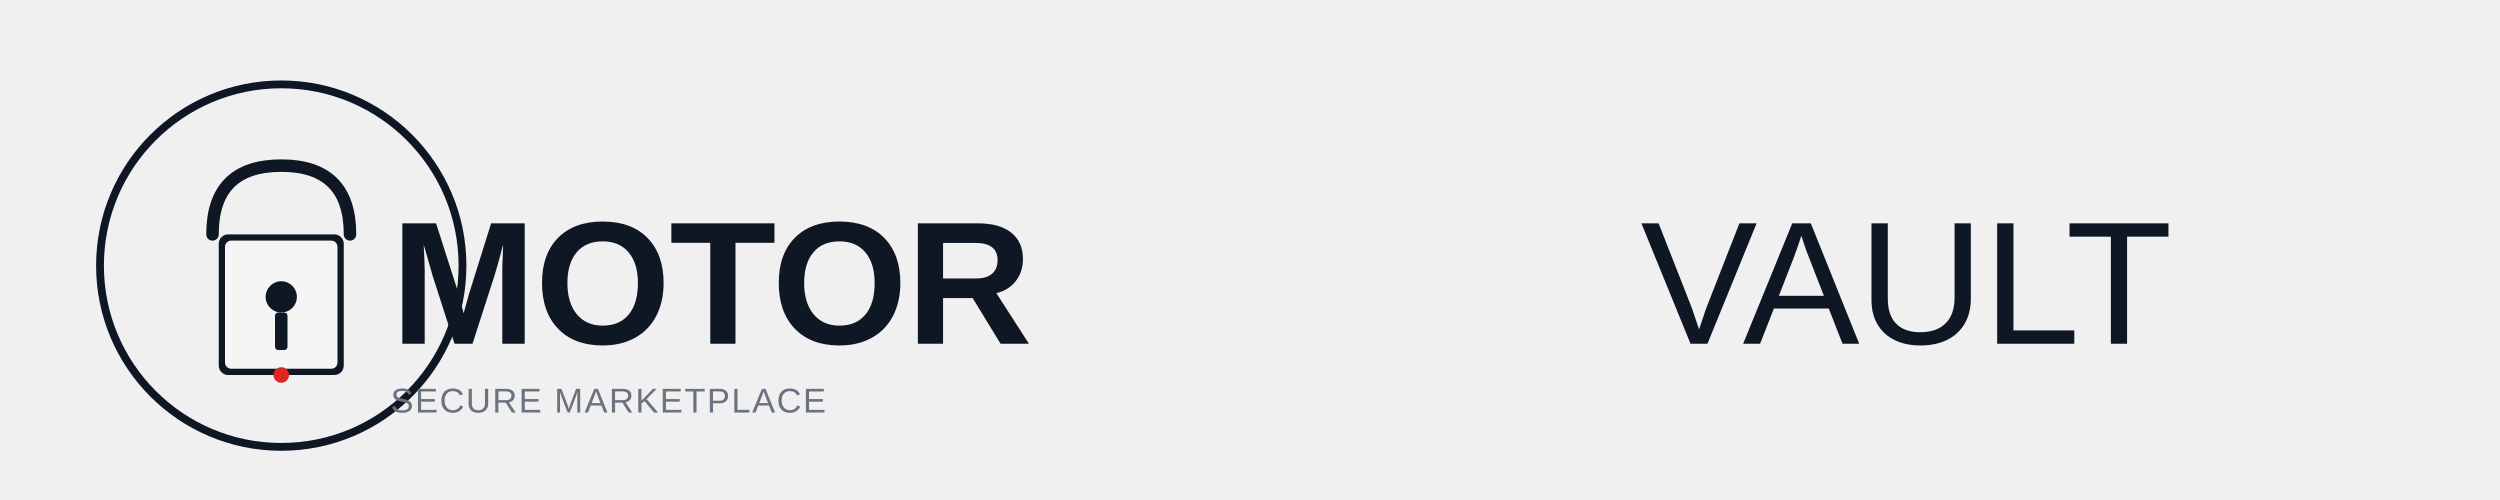
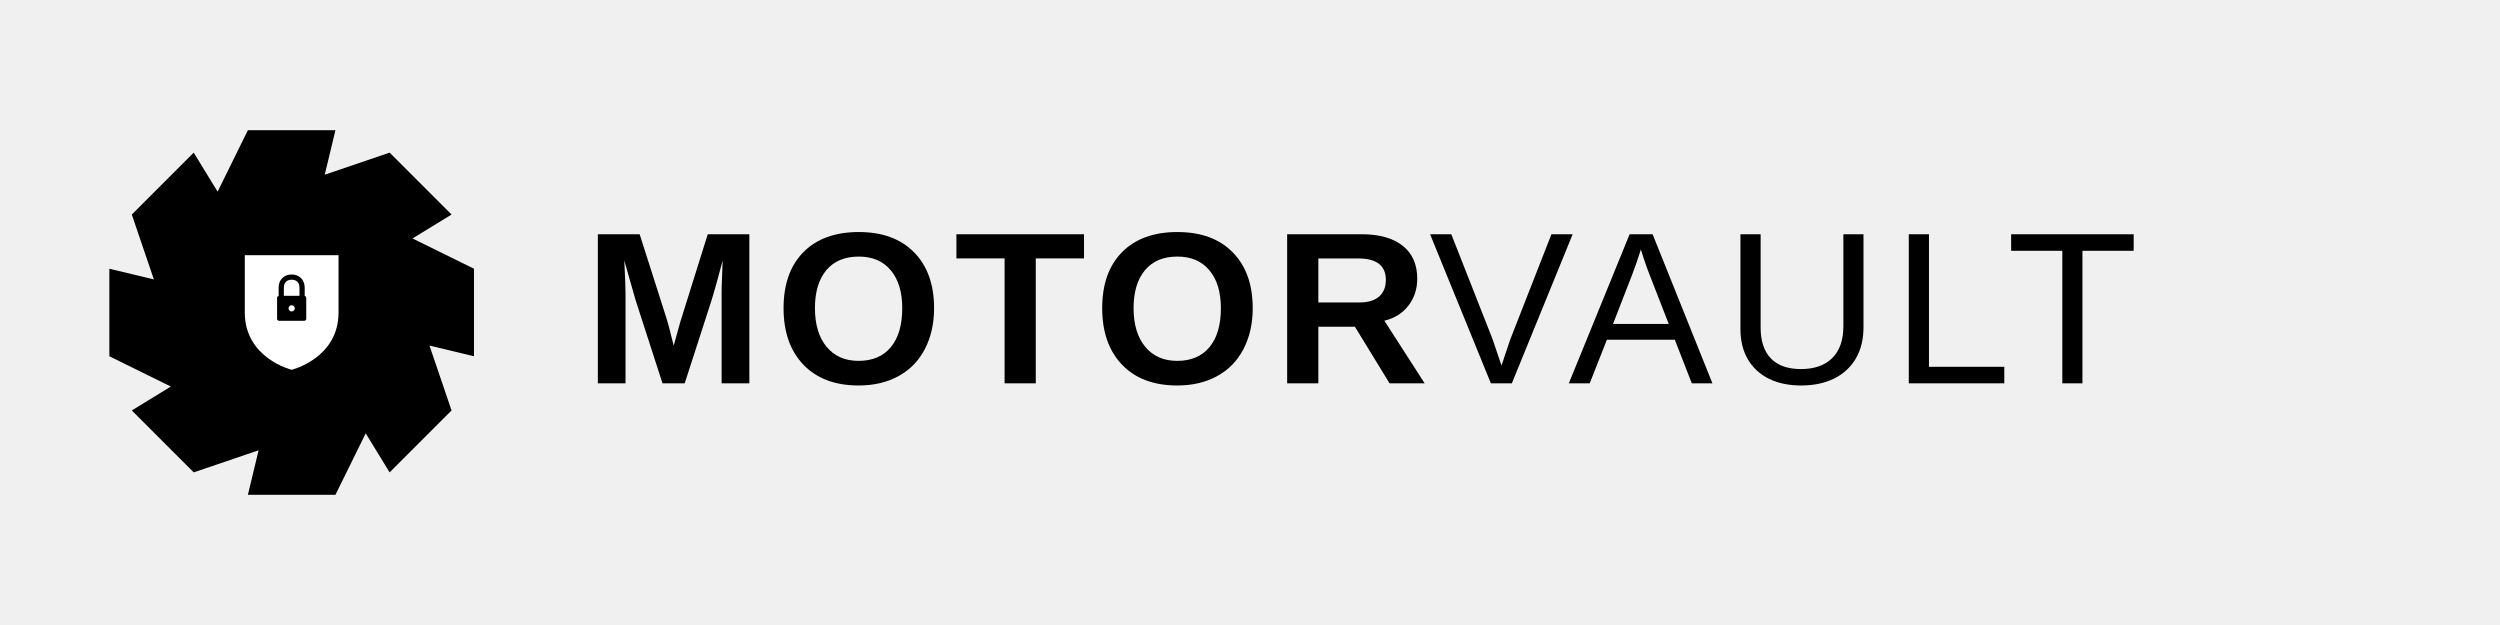
- <svg xmlns="http://www.w3.org/2000/svg" width="800" height="160" viewBox="0 0 800 160">
+ <svg xmlns="http://www.w3.org/2000/svg" width="600" height="150" viewBox="0 0 600 150">
  <defs>
-     <style>
-       .logo-text { font-family: 'Segoe UI', 'Helvetica Neue', Arial, sans-serif; }
-       .logo-main { font-size: 56px; font-weight: 700; letter-spacing: -0.5px; }
-       .logo-sub { font-size: 56px; font-weight: 300; letter-spacing: -0.5px; }
-     </style>
-     <linearGradient id="vaultGradient" x1="0%" y1="0%" x2="100%" y2="100%">
-       <stop offset="0%" style="stop-color:#1a1a1a;stop-opacity:1" />
-       <stop offset="100%" style="stop-color:#0f1724;stop-opacity:1" />
-     </linearGradient>
+     <symbol id="icon" viewBox="0 0 200 200">
+       <path d="M 187.51 78.99 L 187.51 121.01 L 163.20 115.17 L 164.20 110.17 L 176.74 147.02 L 147.02 176.74 L 133.96 155.42 L 138.21 152.59 L 121.01 187.51 L 78.99 187.51 L 84.83 163.20 L 89.83 164.20 L 52.98 176.74 L 23.26 147.02 L 44.58 133.96 L 47.41 138.21 L 12.49 121.01 L 12.49 78.99 L 36.80 84.83 L 35.80 89.83 L 23.26 52.98 L 52.98 23.26 L 66.04 44.58 L 61.79 47.41 L 78.99 12.49 L 121.01 12.49 L 115.17 36.80 L 110.17 35.80 L 147.02 23.26 L 176.74 52.98 L 155.42 66.04 L 152.59 61.79 Z" fill="black" />
+       <path d="M 77.50 72.50 L 122.50 72.50 L 122.50 100.00 C 122.50 122.00 100.00 127.50 100.00 127.50 C 100.00 127.50 77.50 122.00 77.50 100.00 Z" fill="white" />
+       <rect x="93" y="92" width="14" height="12" rx="1" fill="black" />
+       <path d="M 95 92 L 95 88 C 95 85 97 83 100 83 C 103 83 105 85 105 88 L 105 92" fill="none" stroke="black" stroke-width="2.5" stroke-linecap="round" />
+       <circle cx="100" cy="98" r="1.5" fill="white" />
+     </symbol>
  </defs>
-   <g transform="translate(30, 25)">
-     <circle cx="60" cy="60" r="58" fill="none" stroke="#0f1724" stroke-width="2.5" />
-     <g>
-       <path d="M 38 50 Q 38 28 60 28 Q 82 28 82 50" fill="none" stroke="#0f1724" stroke-width="4" stroke-linecap="round" />
-       <rect x="40" y="50" width="40" height="45" rx="3" fill="#0f1724" />
-       <rect x="42" y="52" width="36" height="41" rx="2" fill="#f5f5f5" />
-       <circle cx="60" cy="70" r="5" fill="#0f1724" />
-       <rect x="58" y="75" width="4" height="12" fill="#0f1724" rx="1" />
-     </g>
-     <circle cx="60" cy="95" r="2.5" fill="#dc2626" />
-   </g>
-   <text x="125" y="110" class="logo-text logo-main" fill="#0f1724">MOTOR</text>
-   <text x="525" y="110" class="logo-text logo-sub" fill="#0f1724">VAULT</text>
-   <text x="125" y="132" font-family="'Segoe UI', 'Helvetica Neue', Arial, sans-serif" font-size="11" font-weight="500" letter-spacing="0.5px" fill="#6b7280" text-transform="uppercase">SECURE MARKETPLACE</text>
+   <use href="#icon" x="20" y="25" width="100" height="100" />
+   <text x="140" y="92" font-family="Arial, sans-serif" font-weight="800" font-size="52" letter-spacing="0.05em" fill="black">MOTOR<tspan font-weight="300">VAULT</tspan>
+   </text>
</svg>
